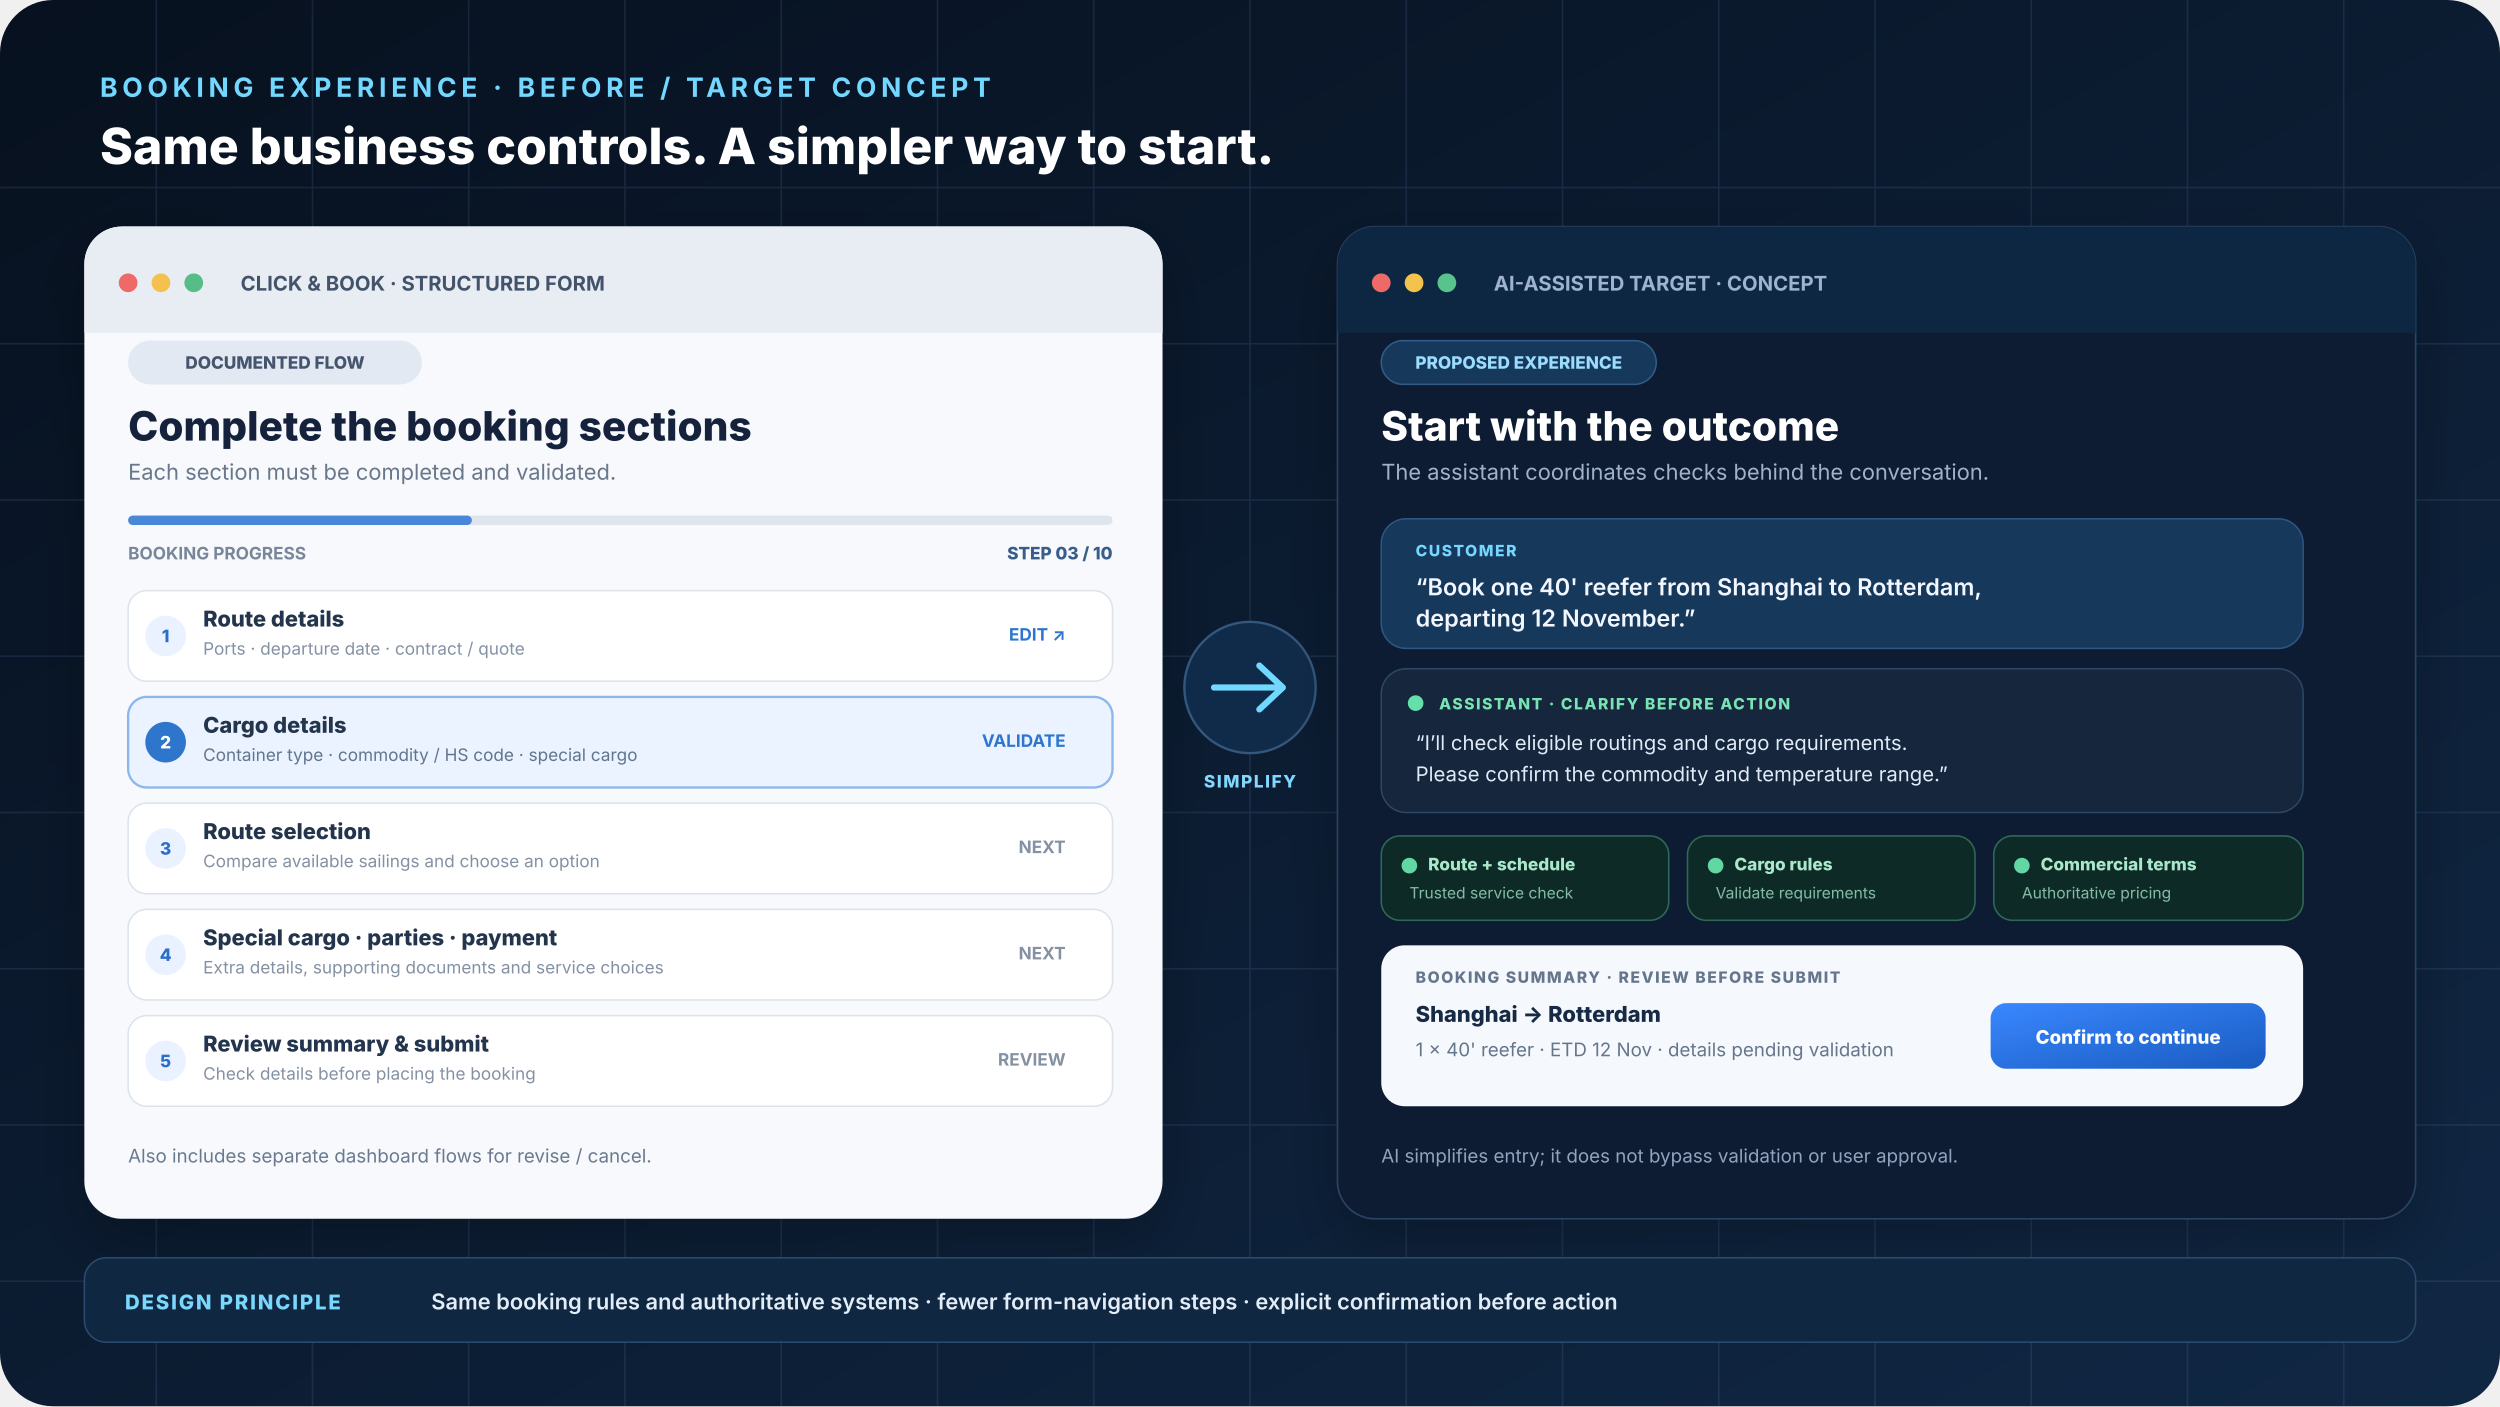
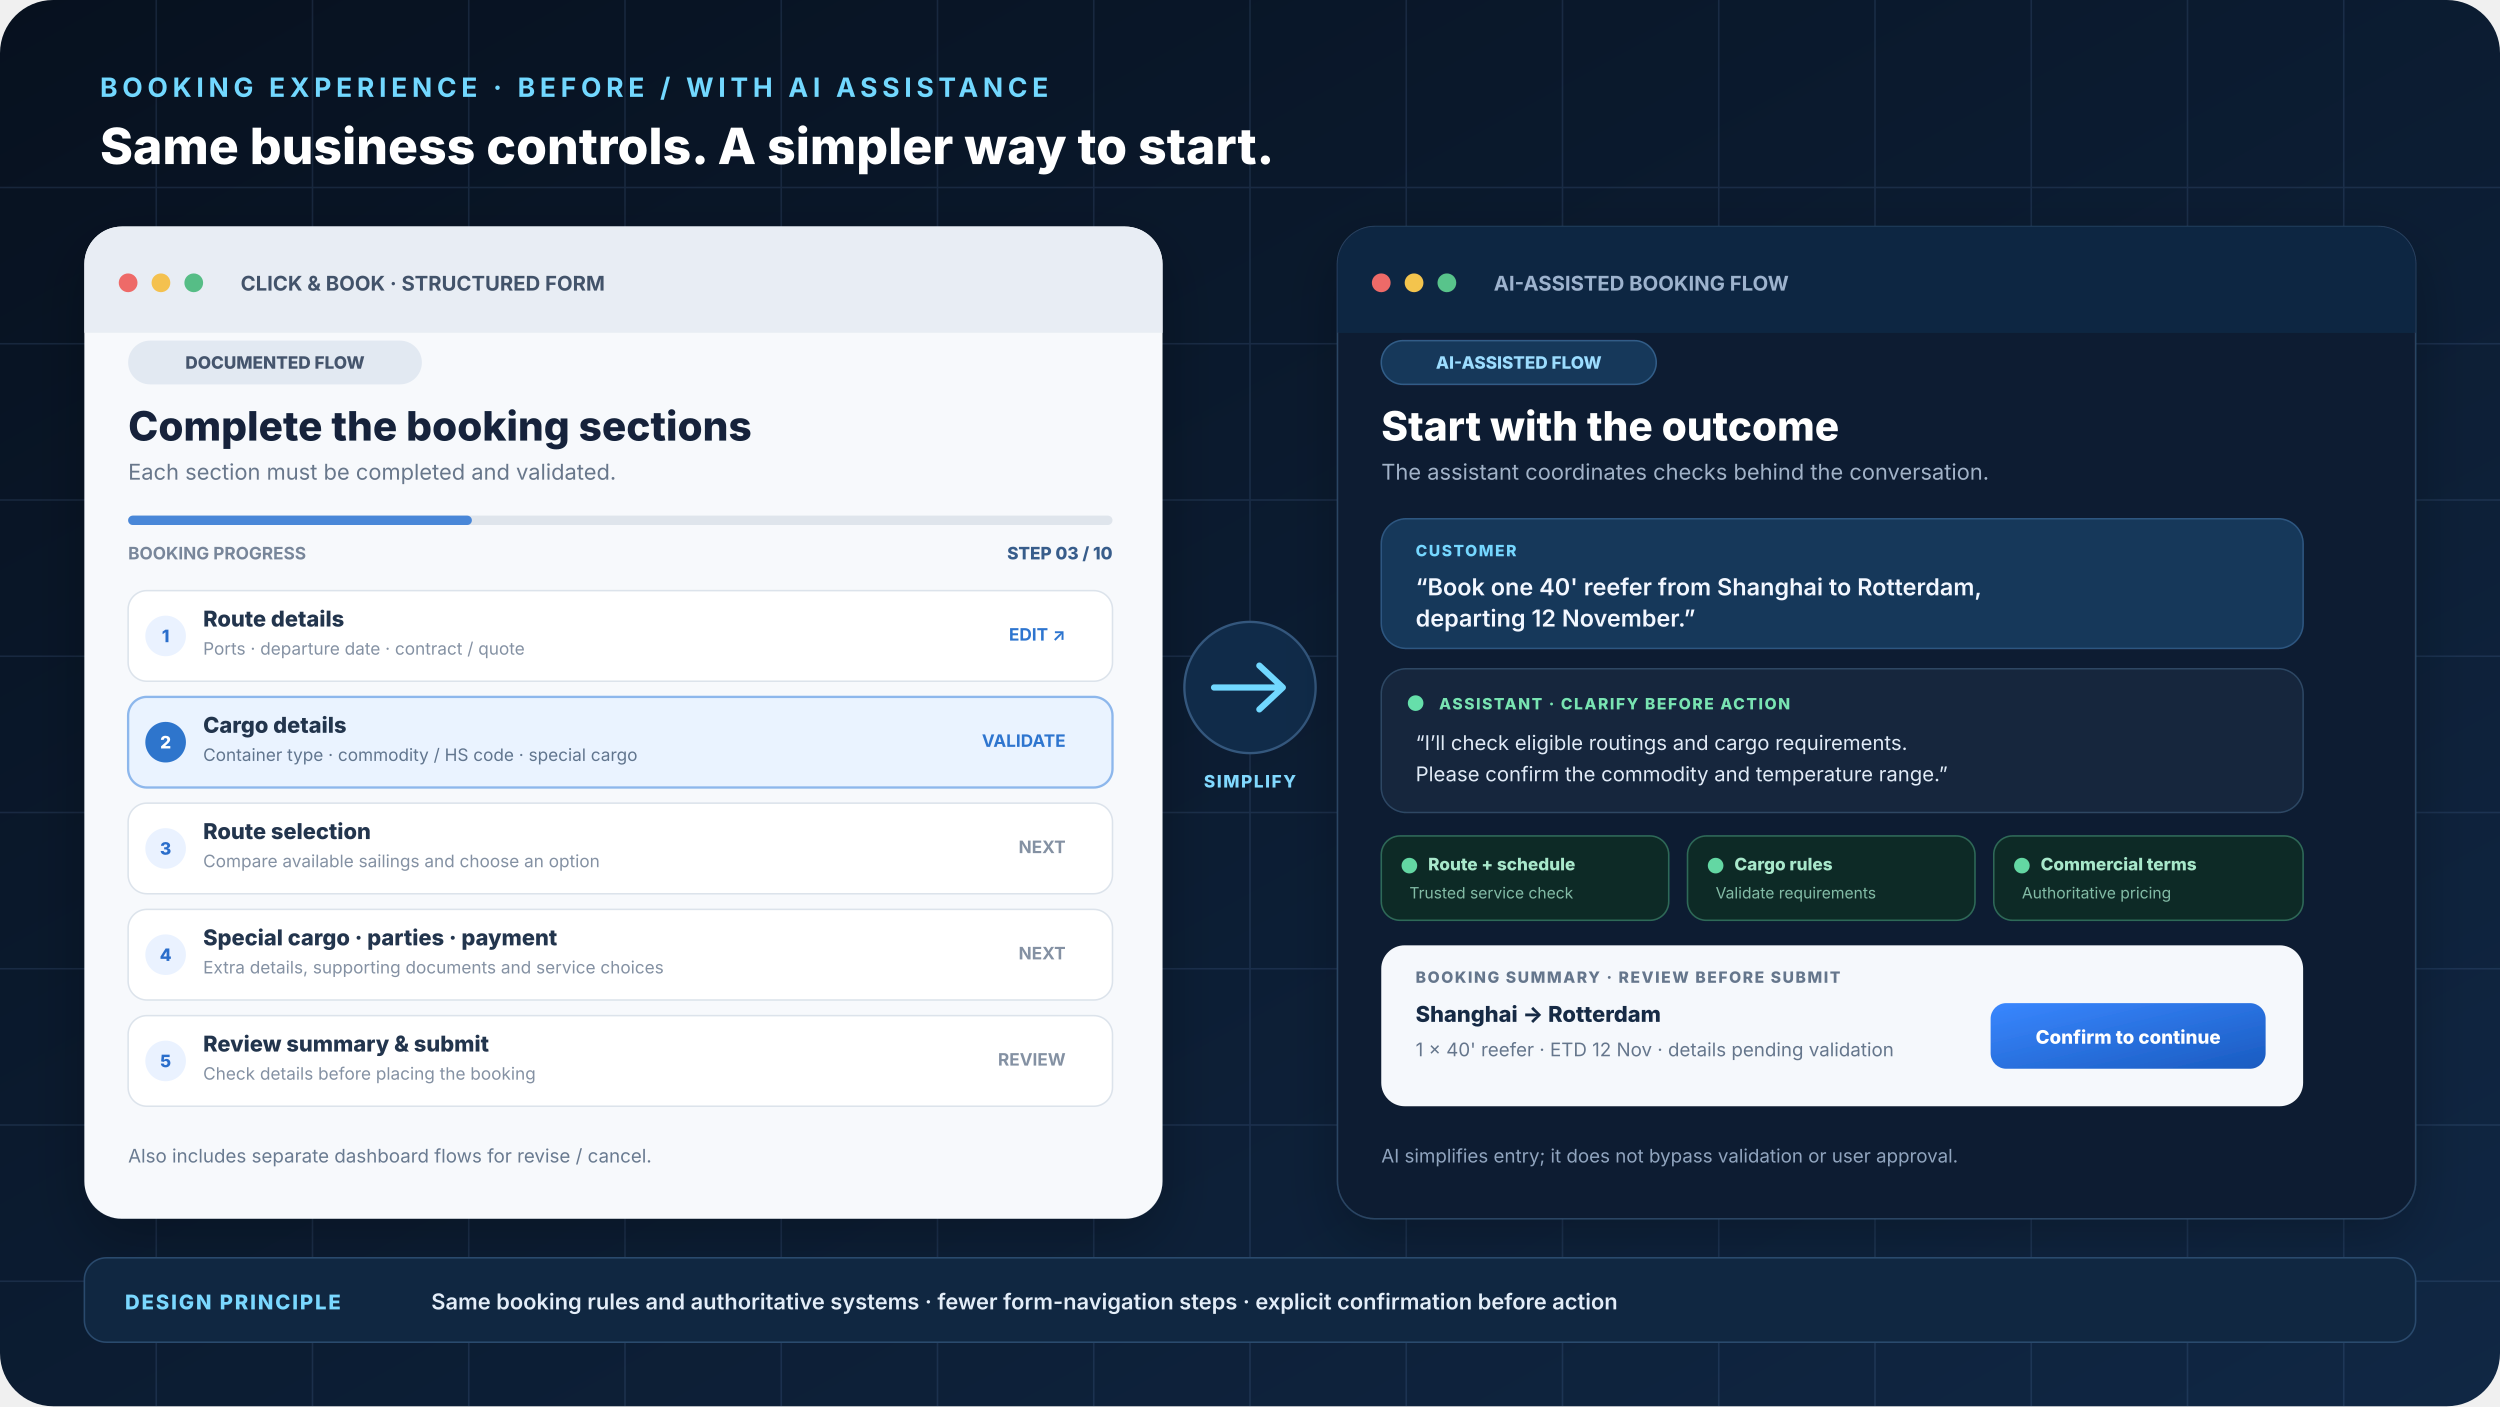
<svg xmlns="http://www.w3.org/2000/svg" width="1600" height="900" viewBox="0 0 1600 900" role="img" aria-labelledby="title desc">
  <defs>
    <linearGradient id="bg" x1="0" y1="0" x2="1" y2="1">
      <stop stop-color="#07111f" />
      <stop offset="1" stop-color="#102744" />
    </linearGradient>
    <linearGradient id="blue" x1="0" y1="0" x2="1" y2="1">
      <stop stop-color="#3987ff" />
      <stop offset="1" stop-color="#1a5bc0" />
    </linearGradient>
    <linearGradient id="cyan" x1="0" y1="0" x2="1" y2="0">
      <stop stop-color="#6fd7ff" />
      <stop offset="1" stop-color="#7da7ff" />
    </linearGradient>
    <filter id="shadow" x="-20%" y="-20%" width="140%" height="150%">
      <feDropShadow dx="0" dy="14" stdDeviation="18" flood-color="#000" flood-opacity=".24" />
    </filter>
    <marker id="arrow" markerWidth="10" markerHeight="10" refX="7" refY="3" orient="auto">
      <path d="M0,0 L7,3 L0,6 Z" fill="#71d8ff" />
    </marker>
  </defs>
  <rect width="1600" height="900" rx="34" fill="url(#bg)" />
  <g opacity=".12" stroke="#8ab4f8">
    <path d="M0 120H1600M0 220H1600M0 320H1600M0 420H1600M0 520H1600M0 620H1600M0 720H1600M0 820H1600" />
    <path d="M100 0V900M200 0V900M300 0V900M400 0V900M500 0V900M600 0V900M700 0V900M800 0V900M900 0V900M1000 0V900M1100 0V900M1200 0V900M1300 0V900M1400 0V900M1500 0V900" />
  </g>
-   <text x="64" y="62" fill="#72d8ff" font-family="Inter,Arial,sans-serif" font-size="17" font-weight="700" letter-spacing="3">BOOKING EXPERIENCE · BEFORE / TARGET CONCEPT</text>
+   <text x="64" y="62" fill="#72d8ff" font-family="Inter,Arial,sans-serif" font-size="17" font-weight="700" letter-spacing="3">BOOKING EXPERIENCE · BEFORE / WITH AI ASSISTANCE</text>
  <text x="64" y="105" fill="#ffffff" font-family="Inter,Arial,sans-serif" font-size="32" font-weight="800">Same business controls. A simpler way to start.</text>
  <g filter="url(#shadow)">
    <rect x="54" y="145" width="690" height="635" rx="24" fill="#f7f9fc" />
    <path d="M78 145H720a24 24 0 0 1 24 24v44H54v-44a24 24 0 0 1 24-24Z" fill="#e8edf4" />
    <circle cx="82" cy="181" r="6" fill="#ee6a67" />
    <circle cx="103" cy="181" r="6" fill="#f4c14f" />
    <circle cx="124" cy="181" r="6" fill="#57bd86" />
    <text x="154" y="186" fill="#43536a" font-family="Inter,Arial,sans-serif" font-size="13" font-weight="700">CLICK &amp; BOOK · STRUCTURED FORM</text>
    <rect x="82" y="218" width="188" height="28" rx="14" fill="#e2e9f2" />
    <text x="176" y="236" fill="#45556d" text-anchor="middle" font-family="Inter,Arial,sans-serif" font-size="11" font-weight="800">DOCUMENTED FLOW</text>
    <text x="82" y="282" fill="#13233b" font-family="Inter,Arial,sans-serif" font-size="26" font-weight="800">Complete the booking sections</text>
    <text x="82" y="307" fill="#68778b" font-family="Inter,Arial,sans-serif" font-size="14">Each section must be completed and validated.</text>
    <rect x="82" y="330" width="630" height="6" rx="3" fill="#dfe5ec" />
    <rect x="82" y="330" width="220" height="6" rx="3" fill="#4a87d8" />
    <text x="82" y="358" fill="#78869a" font-family="Inter,Arial,sans-serif" font-size="11" font-weight="700">BOOKING PROGRESS</text>
    <text x="712" y="358" fill="#385d8b" text-anchor="end" font-family="Inter,Arial,sans-serif" font-size="11" font-weight="800">STEP 03 / 10</text>
    <g font-family="Inter,Arial,sans-serif">
      <rect x="82" y="378" width="630" height="58" rx="12" fill="#fff" stroke="#dce3eb" />
      <circle cx="106" cy="407" r="13" fill="#eaf2ff" />
      <text x="106" y="411" fill="#2c6ecb" text-anchor="middle" font-size="11" font-weight="800">1</text>
      <text x="130" y="401" fill="#23344d" font-size="14" font-weight="800">Route details</text>
      <text x="130" y="419" fill="#8491a3" font-size="11">Ports · departure date · contract / quote</text>
      <text x="682" y="410" fill="#2d75cf" text-anchor="end" font-size="11" font-weight="700">EDIT ↗</text>
      <rect x="82" y="446" width="630" height="58" rx="12" fill="#eaf3ff" stroke="#8db7ec" stroke-width="1.5" />
      <circle cx="106" cy="475" r="13" fill="#2f75cc" />
      <text x="106" y="479" fill="#fff" text-anchor="middle" font-size="11" font-weight="800">2</text>
      <text x="130" y="469" fill="#23344d" font-size="14" font-weight="800">Cargo details</text>
      <text x="130" y="487" fill="#61758e" font-size="11">Container type · commodity / HS code · special cargo</text>
      <text x="682" y="478" fill="#2d75cf" text-anchor="end" font-size="11" font-weight="700">VALIDATE</text>
      <rect x="82" y="514" width="630" height="58" rx="12" fill="#fff" stroke="#dce3eb" />
      <circle cx="106" cy="543" r="13" fill="#eaf2ff" />
      <text x="106" y="547" fill="#2c6ecb" text-anchor="middle" font-size="11" font-weight="800">3</text>
      <text x="130" y="537" fill="#23344d" font-size="14" font-weight="800">Route selection</text>
      <text x="130" y="555" fill="#8491a3" font-size="11">Compare available sailings and choose an option</text>
      <text x="682" y="546" fill="#8491a3" text-anchor="end" font-size="11" font-weight="700">NEXT</text>
      <rect x="82" y="582" width="630" height="58" rx="12" fill="#fff" stroke="#dce3eb" />
      <circle cx="106" cy="611" r="13" fill="#eaf2ff" />
      <text x="106" y="615" fill="#2c6ecb" text-anchor="middle" font-size="11" font-weight="800">4</text>
      <text x="130" y="605" fill="#23344d" font-size="14" font-weight="800">Special cargo · parties · payment</text>
      <text x="130" y="623" fill="#8491a3" font-size="11">Extra details, supporting documents and service choices</text>
      <text x="682" y="614" fill="#8491a3" text-anchor="end" font-size="11" font-weight="700">NEXT</text>
      <rect x="82" y="650" width="630" height="58" rx="12" fill="#fff" stroke="#dce3eb" />
      <circle cx="106" cy="679" r="13" fill="#eaf2ff" />
      <text x="106" y="683" fill="#2c6ecb" text-anchor="middle" font-size="11" font-weight="800">5</text>
      <text x="130" y="673" fill="#23344d" font-size="14" font-weight="800">Review summary &amp; submit</text>
      <text x="130" y="691" fill="#8491a3" font-size="11">Check details before placing the booking</text>
      <text x="682" y="682" fill="#8491a3" text-anchor="end" font-size="11" font-weight="700">REVIEW</text>
    </g>
    <text x="82" y="744" fill="#697a90" font-family="Inter,Arial,sans-serif" font-size="12">Also includes separate dashboard flows for revise / cancel.</text>
  </g>
  <g>
    <circle cx="800" cy="440" r="42" fill="#102b49" stroke="#34577d" stroke-width="1.5" />
    <path d="M777 440H820M806 426L821 440L806 454" fill="none" stroke="#71d8ff" stroke-width="4" stroke-linecap="round" stroke-linejoin="round" />
    <text x="800" y="504" text-anchor="middle" fill="#81d9ff" font-family="Inter,Arial,sans-serif" font-size="11" font-weight="800" letter-spacing="1">SIMPLIFY</text>
  </g>
  <g filter="url(#shadow)">
    <rect x="856" y="145" width="690" height="635" rx="24" fill="#0d1c30" stroke="#2c4564" />
    <path d="M880 145H1522a24 24 0 0 1 24 24v44H856v-44a24 24 0 0 1 24-24Z" fill="#112743" />
    <circle cx="884" cy="181" r="6" fill="#ed6b68" />
    <circle cx="905" cy="181" r="6" fill="#f3c44e" />
    <circle cx="926" cy="181" r="6" fill="#58c48b" />
-     <text x="956" y="186" fill="#9db3ce" font-family="Inter,Arial,sans-serif" font-size="13" font-weight="700">AI-ASSISTED TARGET · CONCEPT</text>
+     <text x="956" y="186" fill="#9db3ce" font-family="Inter,Arial,sans-serif" font-size="13" font-weight="700">AI-ASSISTED BOOKING FLOW</text>
    <rect x="884" y="218" width="176" height="28" rx="14" fill="#15385a" stroke="#315c87" />
-     <text x="972" y="236" fill="#9cddff" text-anchor="middle" font-family="Inter,Arial,sans-serif" font-size="11" font-weight="800">PROPOSED EXPERIENCE</text>
+     <text x="972" y="236" fill="#9cddff" text-anchor="middle" font-family="Inter,Arial,sans-serif" font-size="11" font-weight="800">AI-ASSISTED FLOW</text>
    <text x="884" y="282" fill="#fff" font-family="Inter,Arial,sans-serif" font-size="26" font-weight="800">Start with the outcome</text>
    <text x="884" y="307" fill="#a1b2c8" font-family="Inter,Arial,sans-serif" font-size="14">The assistant coordinates checks behind the conversation.</text>
    <rect x="884" y="332" width="590" height="83" rx="16" fill="#17375a" stroke="#2d5680" />
    <text x="906" y="356" fill="#75d7ff" font-family="Inter,Arial,sans-serif" font-size="10" font-weight="800" letter-spacing="1">CUSTOMER</text>
    <text x="906" y="381" fill="#f2f7ff" font-family="Inter,Arial,sans-serif" font-size="15" font-weight="600">“Book one 40' reefer from Shanghai to Rotterdam,</text>
    <text x="906" y="401" fill="#f2f7ff" font-family="Inter,Arial,sans-serif" font-size="15" font-weight="600">departing 12 November.”</text>
    <rect x="884" y="428" width="590" height="92" rx="16" fill="#13263d" stroke="#2d4663" />
    <circle cx="906" cy="450" r="5" fill="#66dfaa" />
    <text x="921" y="454" fill="#79e4b2" font-family="Inter,Arial,sans-serif" font-size="10" font-weight="800" letter-spacing="1">ASSISTANT · CLARIFY BEFORE ACTION</text>
    <text x="906" y="480" fill="#e1eaf6" font-family="Inter,Arial,sans-serif" font-size="13">“I’ll check eligible routings and cargo requirements.</text>
    <text x="906" y="500" fill="#e1eaf6" font-family="Inter,Arial,sans-serif" font-size="13">Please confirm the commodity and temperature range.”</text>
    <g font-family="Inter,Arial,sans-serif">
      <rect x="884" y="535" width="184" height="54" rx="12" fill="#102b27" stroke="#2e6958" />
      <circle cx="902" cy="554" r="5" fill="#63d7a3" />
      <text x="914" y="557" fill="#a8e8cb" font-size="11" font-weight="800">Route + schedule</text>
      <text x="902" y="575" fill="#82bca6" font-size="10">Trusted service check</text>
      <rect x="1080" y="535" width="184" height="54" rx="12" fill="#102b27" stroke="#2e6958" />
      <circle cx="1098" cy="554" r="5" fill="#63d7a3" />
      <text x="1110" y="557" fill="#a8e8cb" font-size="11" font-weight="800">Cargo rules</text>
      <text x="1098" y="575" fill="#82bca6" font-size="10">Validate requirements</text>
      <rect x="1276" y="535" width="198" height="54" rx="12" fill="#102b27" stroke="#2e6958" />
      <circle cx="1294" cy="554" r="5" fill="#63d7a3" />
      <text x="1306" y="557" fill="#a8e8cb" font-size="11" font-weight="800">Commercial terms</text>
      <text x="1294" y="575" fill="#82bca6" font-size="10">Authoritative pricing</text>
    </g>
    <rect x="884" y="605" width="590" height="103" rx="15" fill="#f5f8fc" />
    <text x="906" y="629" fill="#65768c" font-family="Inter,Arial,sans-serif" font-size="10" font-weight="800" letter-spacing="1">BOOKING SUMMARY · REVIEW BEFORE SUBMIT</text>
    <text x="906" y="654" fill="#172b45" font-family="Inter,Arial,sans-serif" font-size="14" font-weight="800">Shanghai → Rotterdam</text>
    <text x="906" y="676" fill="#65768c" font-family="Inter,Arial,sans-serif" font-size="12">1 × 40' reefer · ETD 12 Nov · details pending validation</text>
    <rect x="1274" y="642" width="176" height="42" rx="10" fill="url(#blue)" />
    <text x="1362" y="668" fill="#fff" text-anchor="middle" font-family="Inter,Arial,sans-serif" font-size="12" font-weight="800">Confirm to continue</text>
    <text x="884" y="744" fill="#90a4bf" font-family="Inter,Arial,sans-serif" font-size="12">AI simplifies entry; it does not bypass validation or user approval.</text>
  </g>
  <rect x="54" y="805" width="1492" height="54" rx="14" fill="#102741" stroke="#2a4a6d" />
  <text x="80" y="838" fill="#7ad8ff" font-family="Inter,Arial,sans-serif" font-size="13" font-weight="800" letter-spacing="1.2">DESIGN PRINCIPLE</text>
  <text x="276" y="838" fill="#e3edf8" font-family="Inter,Arial,sans-serif" font-size="14" font-weight="600">Same booking rules and authoritative systems · fewer form-navigation steps · explicit confirmation before action</text>
</svg>
